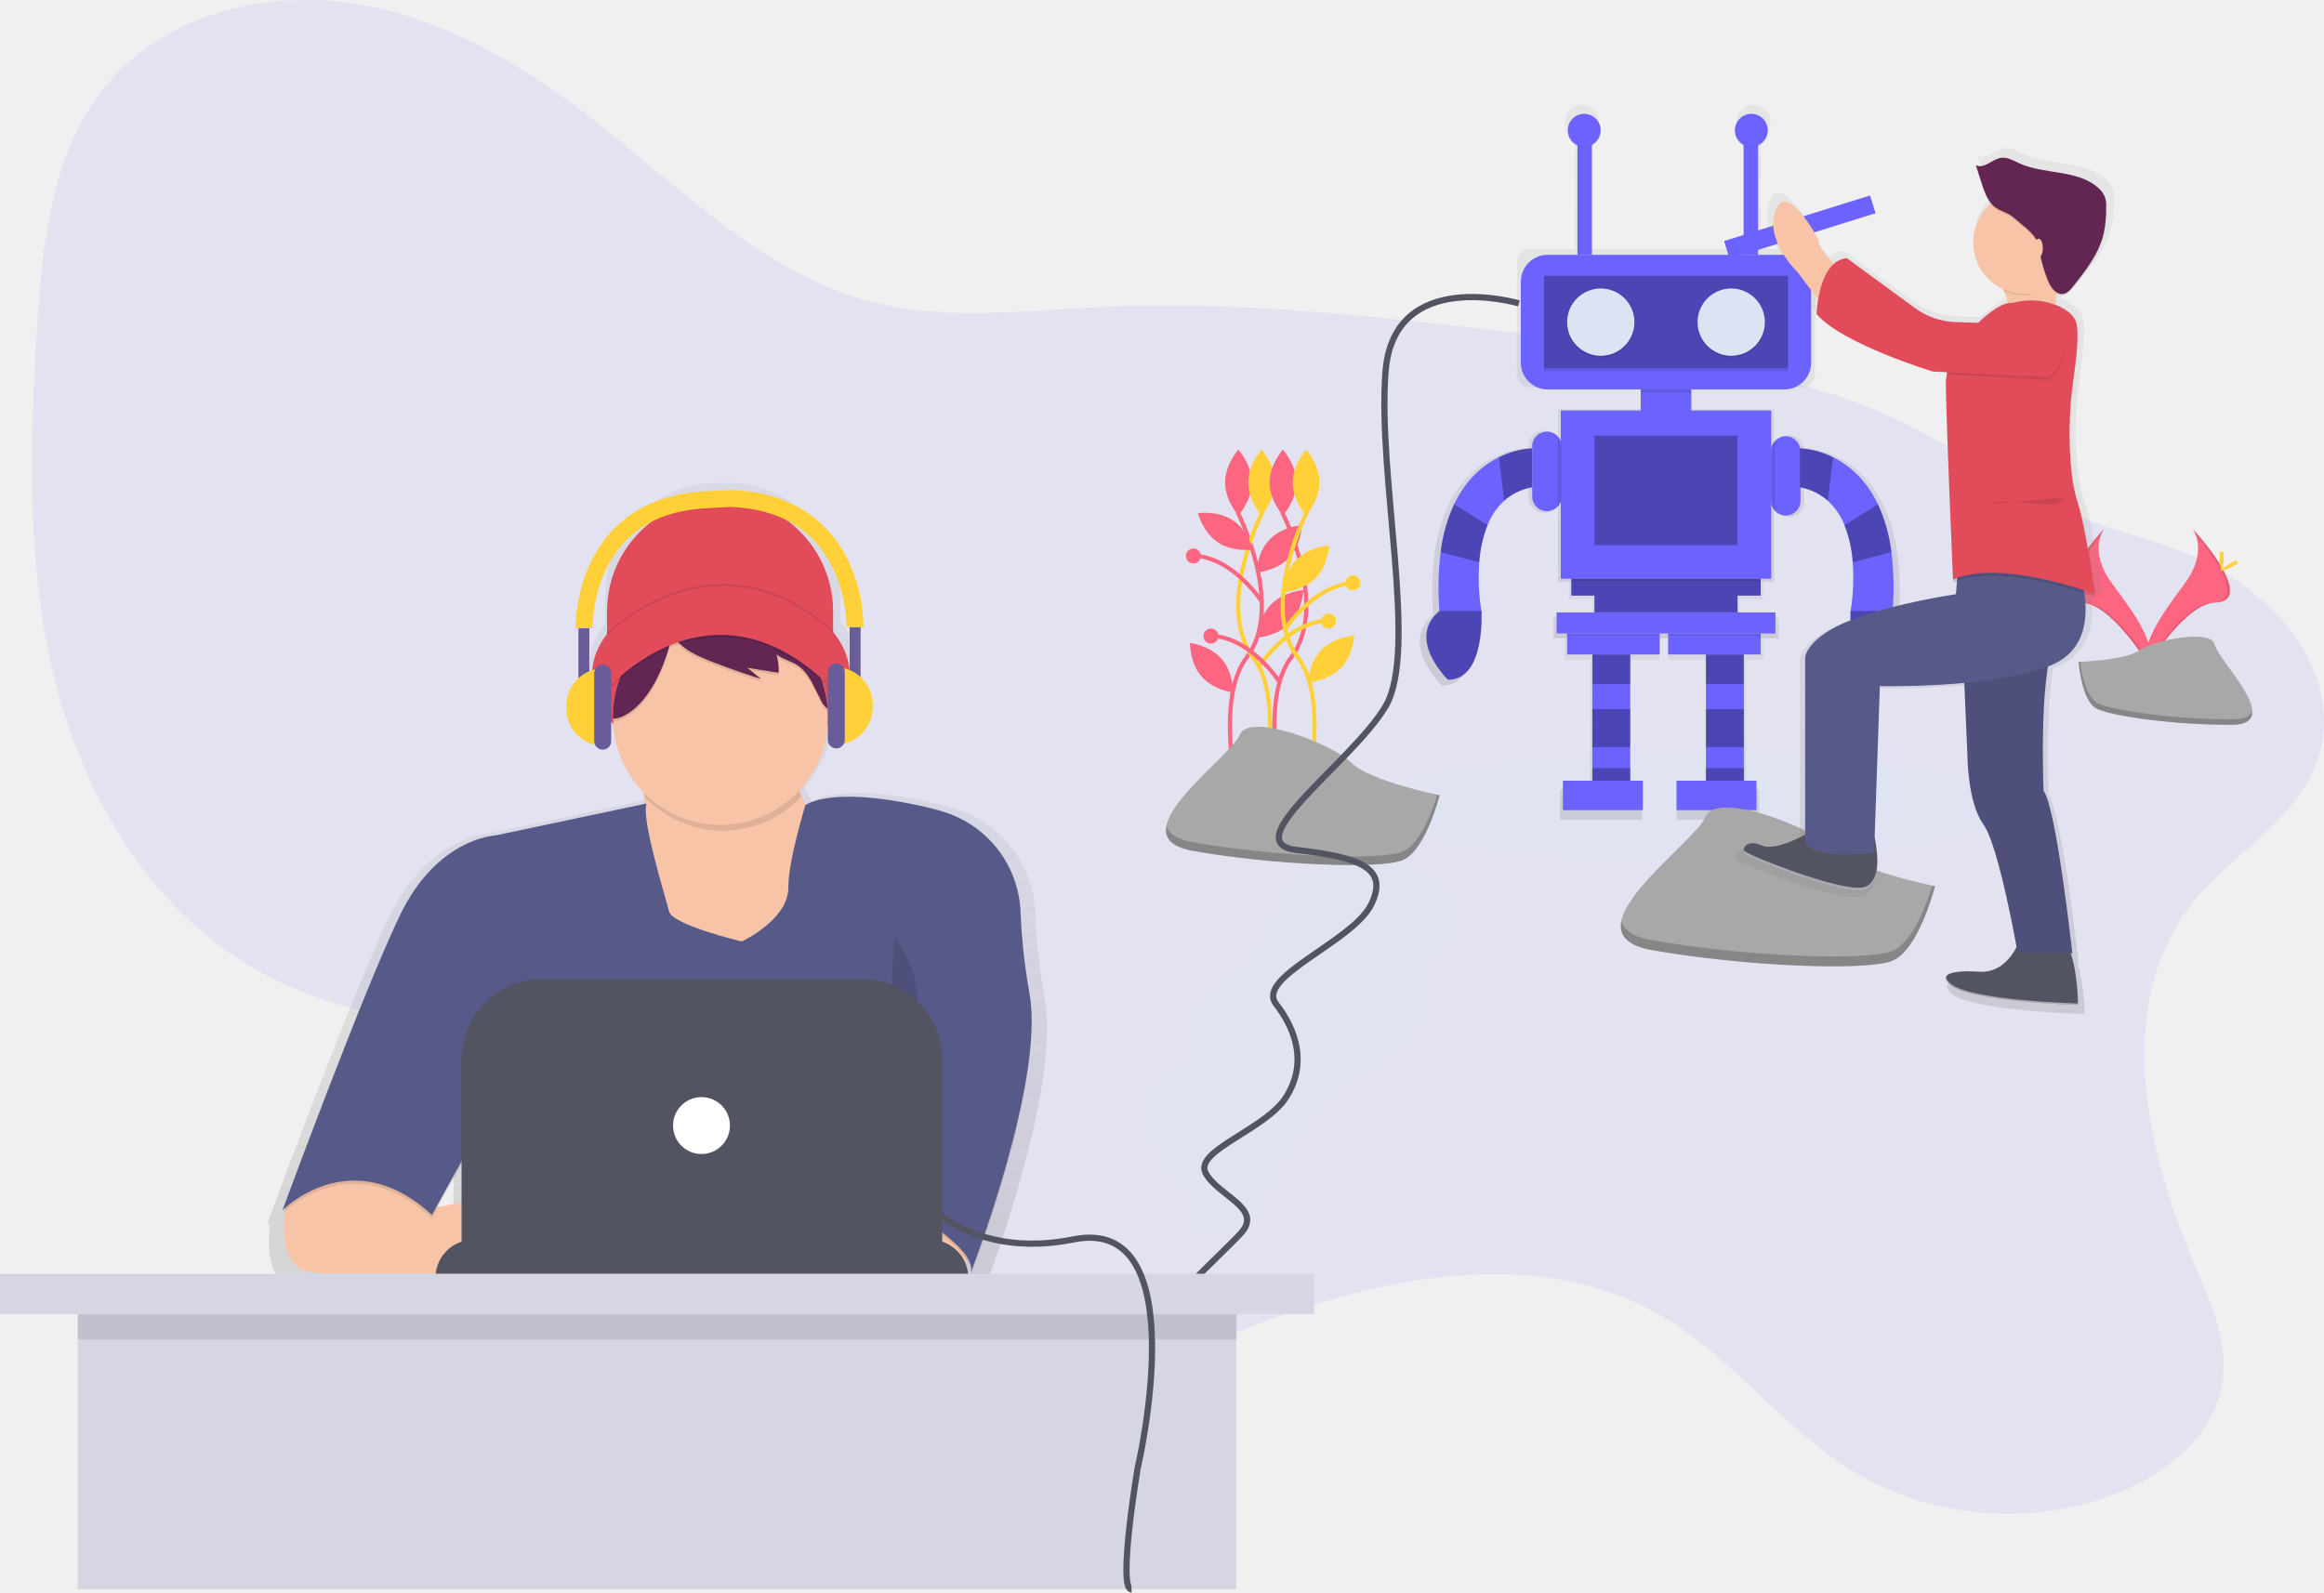
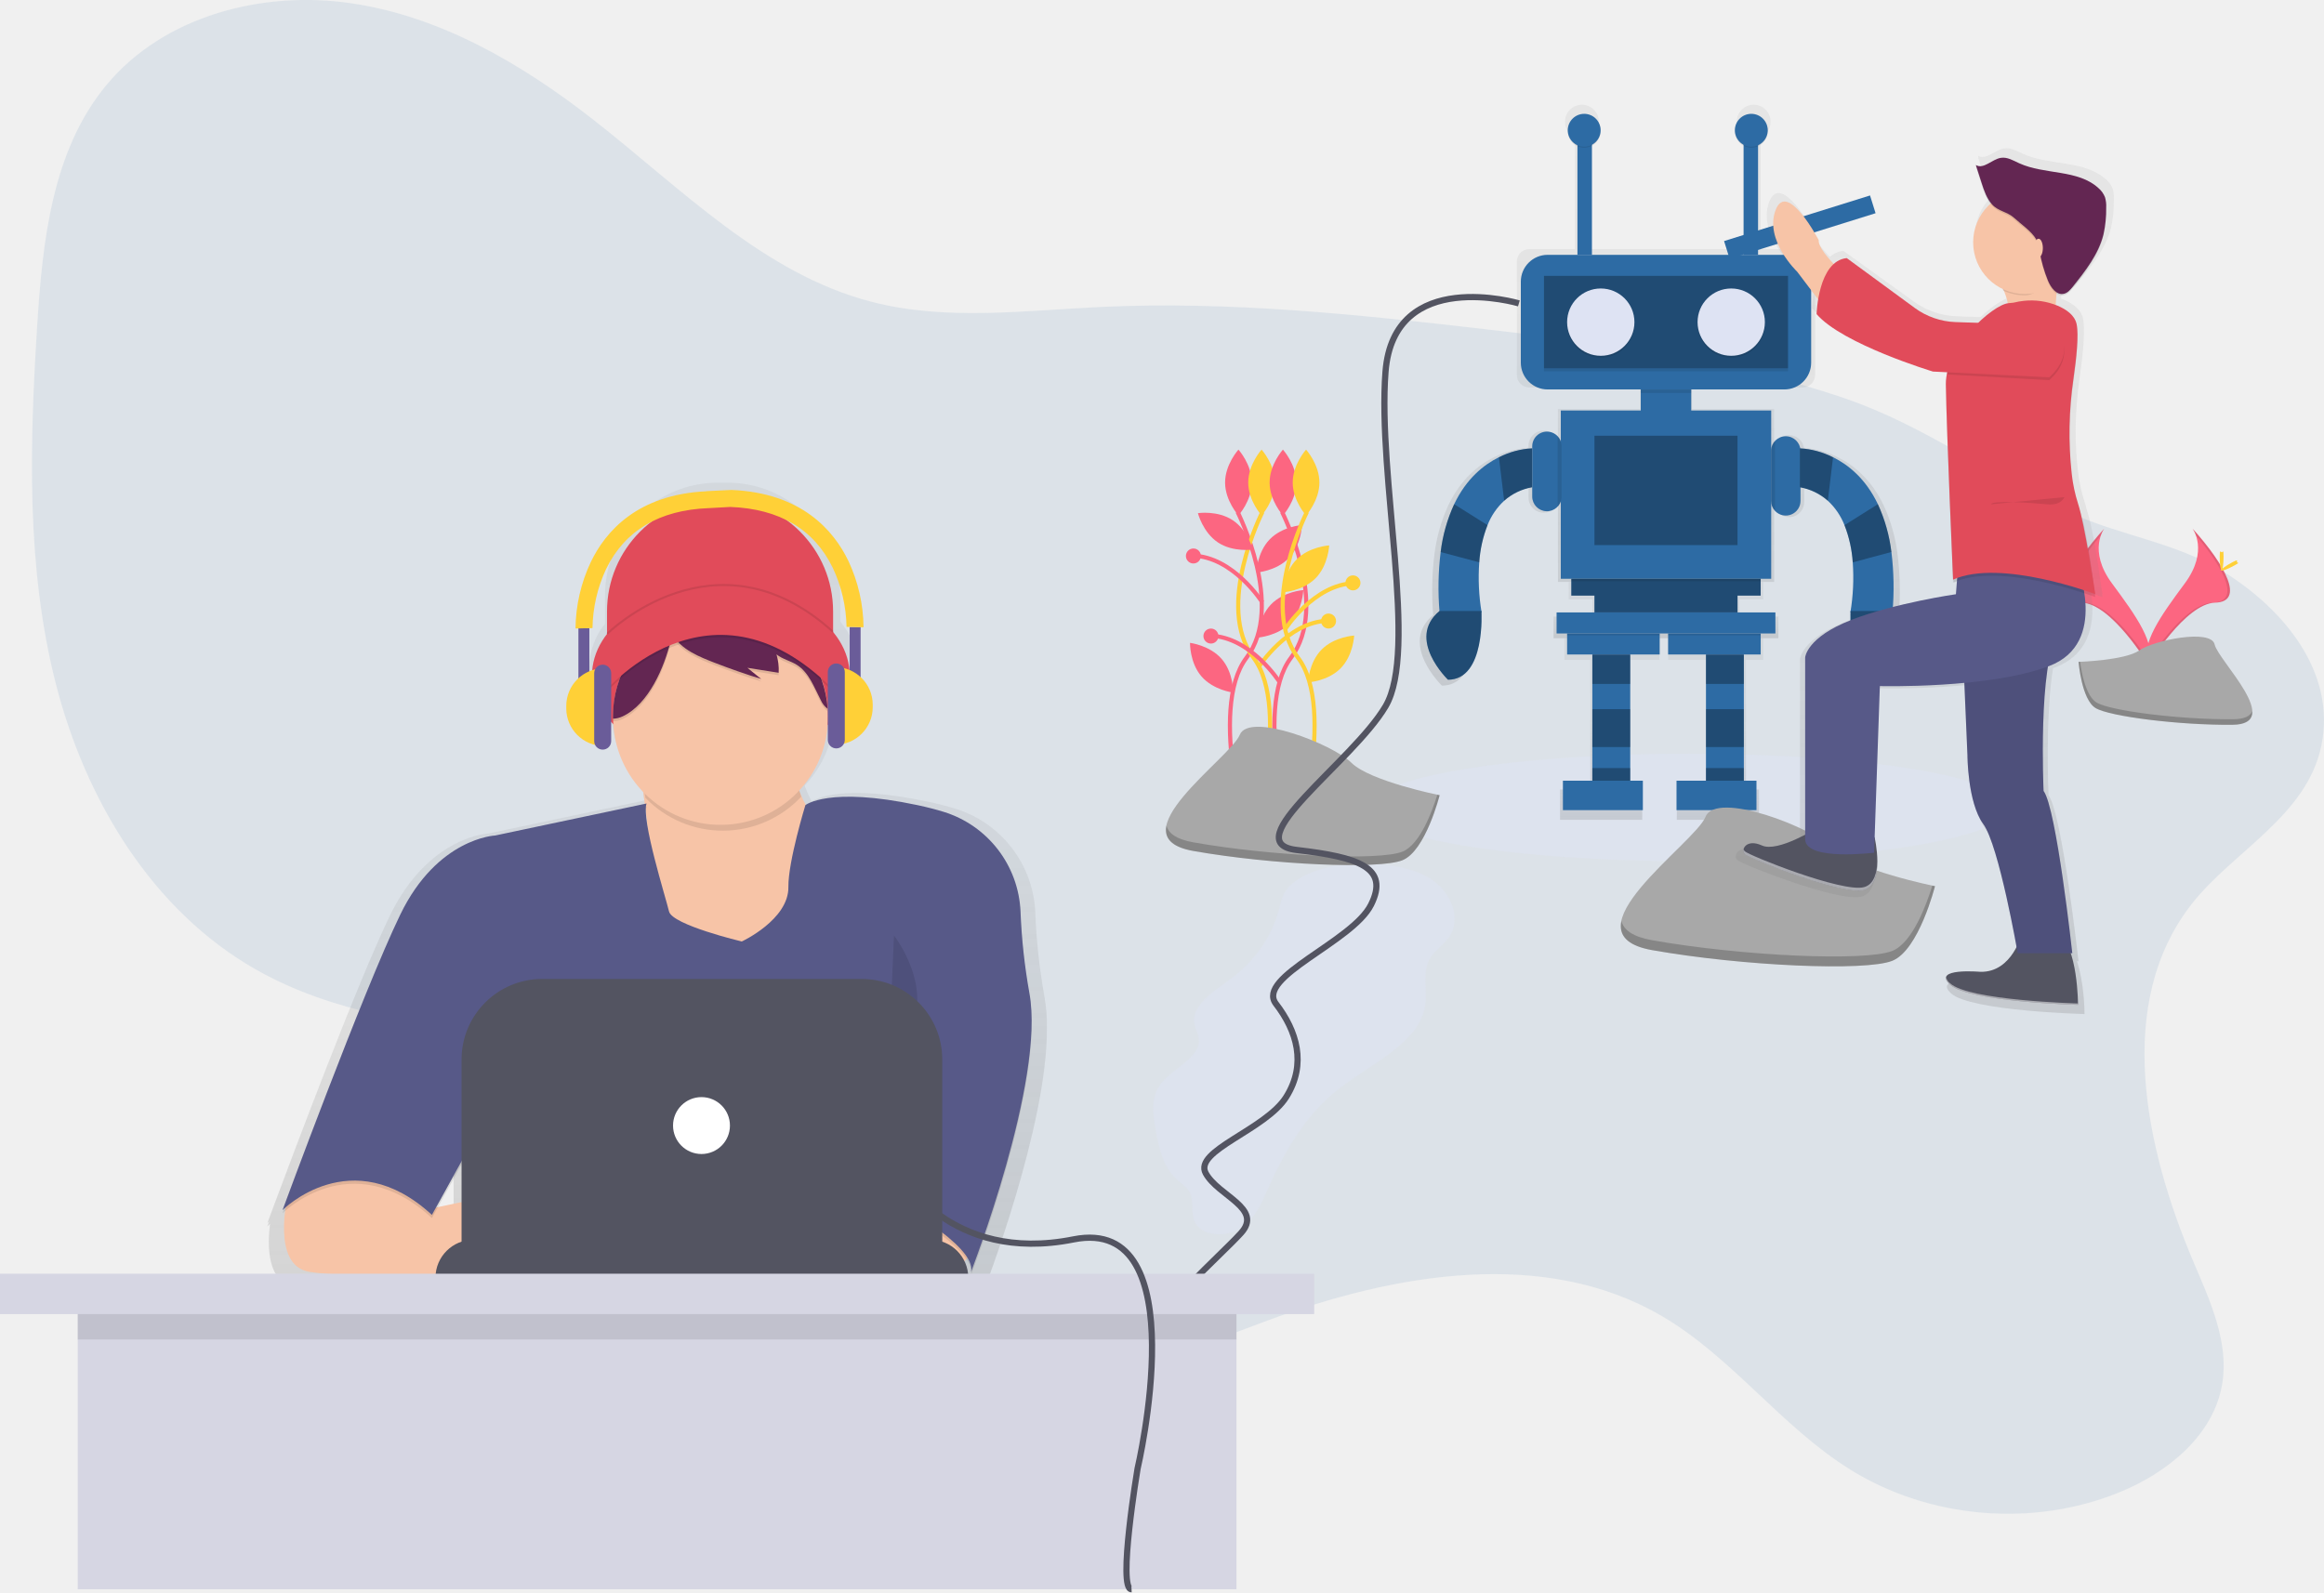
<svg xmlns="http://www.w3.org/2000/svg" xmlns:xlink="http://www.w3.org/1999/xlink" id="af8363df-f336-47a7-a0a7-f658d27a6b25" data-name="Layer 1" width="1124.68" height="770.77" viewBox="0 0 1124.68 770.77">
  <defs>
    <linearGradient id="e61bd437-9da2-4863-9545-c2af53c0a537" x1="806.25" y1="308.92" x2="806.25" y2="281.72" gradientUnits="userSpaceOnUse">
      <stop offset="0" stop-color="gray" stop-opacity="0.25" />
      <stop offset="0.54" stop-color="gray" stop-opacity="0.12" />
      <stop offset="1" stop-color="gray" stop-opacity="0.1" />
    </linearGradient>
    <linearGradient id="10ef4d3d-1e97-4021-86f6-ed4174e2acc5" x1="843.91" y1="397.31" x2="843.91" y2="115.79" xlink:href="#e61bd437-9da2-4863-9545-c2af53c0a537" />
    <linearGradient id="7562a594-e7f2-488a-b294-03a8761f4adc" x1="779.04" y1="396.82" x2="779.04" y2="308.93" xlink:href="#e61bd437-9da2-4863-9545-c2af53c0a537" />
    <linearGradient id="02021a5a-8b4c-4a8f-a82b-baff5e596802" x1="830.31" y1="396.82" x2="830.31" y2="308.93" xlink:href="#e61bd437-9da2-4863-9545-c2af53c0a537" />
    <linearGradient id="dd623d78-3bb6-4132-be49-2e425533c027" x1="969.14" y1="556.31" x2="969.14" y2="137.12" xlink:href="#e61bd437-9da2-4863-9545-c2af53c0a537" />
    <linearGradient id="55adf8d3-7ffb-491e-9308-2cd46ab42596" x1="355.66" y1="691.67" x2="355.66" y2="298.98" xlink:href="#e61bd437-9da2-4863-9545-c2af53c0a537" />
  </defs>
-   <path d="M1098.47,502.77c-37.66,47.88-23,117.84.9,173.86,8,18.76,17.08,38.6,13.7,58.72-4.13,24.6-26.09,42.58-49.14,52.12-42,17.38-92.3,13.24-130.91-10.78-33.36-20.76-57.26-54.51-91.19-74.32C785,669.2,712.76,681.72,651.1,704.56c-43.63,16.16-91.32,37.17-134.67,20.28-30.5-11.88-51.59-40.8-63.08-71.45-5.55-14.8-9.57-30.82-20.16-42.55-6.3-7-14.51-11.92-22.93-16.1-76.87-38.11-174-17.7-248.63-60-50.43-28.55-82.71-82.41-97-138.56s-12.63-115-9-172.88c2.58-41.1,7.21-85,33.47-116.7,27.78-33.56,75.46-46,118.55-39.66s82.16,29.11,116.52,55.88c42.95,33.46,82.78,75.13,135.51,88.69,35.91,9.23,73.69,4.18,110.72,2.43,61.92-2.92,123.86,3.58,185.43,10.7,58.95,6.81,118.32,14.31,174.48,33.49,39.74,13.57,71.6,38.2,109.13,55.41,24.46,11.22,51.13,14.31,74.29,28.6,28.53,17.6,54.68,48.21,47.37,84C1154.15,460.27,1118.46,477.35,1098.47,502.77Z" transform="translate(-37.66 -65.37)" fill="#6c63ff" opacity="0.1" />
+   <path d="M1098.47,502.77c-37.66,47.88-23,117.84.9,173.86,8,18.76,17.08,38.6,13.7,58.72-4.13,24.6-26.09,42.58-49.14,52.12-42,17.38-92.3,13.24-130.91-10.78-33.36-20.76-57.26-54.51-91.19-74.32C785,669.2,712.76,681.72,651.1,704.56c-43.63,16.16-91.32,37.17-134.67,20.28-30.5-11.88-51.59-40.8-63.08-71.45-5.55-14.8-9.57-30.82-20.16-42.55-6.3-7-14.51-11.92-22.93-16.1-76.87-38.11-174-17.7-248.63-60-50.43-28.55-82.71-82.41-97-138.56s-12.63-115-9-172.88c2.58-41.1,7.21-85,33.47-116.7,27.78-33.56,75.46-46,118.55-39.66s82.16,29.11,116.52,55.88c42.95,33.46,82.78,75.13,135.51,88.69,35.91,9.23,73.69,4.18,110.72,2.43,61.92-2.92,123.86,3.58,185.43,10.7,58.95,6.81,118.32,14.31,174.48,33.49,39.74,13.57,71.6,38.2,109.13,55.41,24.46,11.22,51.13,14.31,74.29,28.6,28.53,17.6,54.68,48.21,47.37,84C1154.15,460.27,1118.46,477.35,1098.47,502.77Z" transform="translate(-37.66 -65.37)" fill="#2d6ba4" opacity="0.1" />
  <path d="M661.67,494.29c-3.42,3.42-4.2,8.12-5.41,12.48-3.47,12.44-11.63,23.92-23,32.35-8.33,6.18-19.51,13-17.53,22.23.47,2.2,1.72,4.26,2,6.48,1.42,9.61-13.27,14.67-19,23.08-4.24,6.26-3.1,14-1.85,21.16,1.54,8.73,3.41,18.05,10.57,24.48,1.93,1.73,4.24,3.24,5.59,5.33,3,4.69.4,10.83,3.14,15.64,3.66,6.41,15.2,6.69,21.9,2.37s9.79-11.43,12.76-18.09c8-18,17.88-36.07,34.55-49.19,16-12.57,39.23-22.33,42-40.63,1.18-7.85-1.8-16.45,2.75-23.36,2.15-3.27,5.74-5.69,8.18-8.81,7.25-9.3,1.85-22.75-8.76-29.36C713.57,480.49,675.61,480.33,661.67,494.29Z" transform="translate(-37.66 -65.37)" fill="#dee3f3" opacity="0.5" />
  <ellipse cx="817.36" cy="390.84" rx="155.03" ry="26.04" fill="#dee3f3" opacity="0.5" />
  <polygon points="841.82 290.09 853.33 290.09 853.33 282.96 853.33 281.72 759.16 281.72 759.16 282.96 759.16 290.09 770.67 290.09 770.67 298.46 751.83 298.46 751.83 308.92 860.66 308.92 860.66 298.46 841.82 298.46 841.82 290.09" fill="url(#e61bd437-9da2-4863-9545-c2af53c0a537)" />
  <path d="M956.58,363.12h0a142,142,0,0,0-.6-29.31A79.66,79.66,0,0,0,949.26,310C943.2,297.3,934.57,290.4,927,286.66a41.89,41.89,0,0,0-16.29-4.44,7.32,7.32,0,0,0-14.48,0V263.37H856.46V252.91H910a6.06,6.06,0,0,0,6.06-6.06V192a6.06,6.06,0,0,0-6.06-6.06H889.7V131.88a8.16,8.16,0,0,0,4.8-7.44c0-.08,0-.16,0-.24s0-.16,0-.24a8.17,8.17,0,0,0-16.33,0c0,.08,0,.16,0,.24s0,.16,0,.24a8.16,8.16,0,0,0,4.32,7.21v54.29H807.07V131.65a8.16,8.16,0,0,0,4.32-7.21c0-.08,0-.16,0-.24s0-.16,0-.24a8.17,8.17,0,0,0-16.33,0c0,.08,0,.16,0,.24s0,.16,0,.24a8.16,8.16,0,0,0,4.8,7.44v54.06H777.77a6.06,6.06,0,0,0-6.06,6.06v54.84a6.06,6.06,0,0,0,6.06,6.06h53.58v10.46H791.59v15.42a7.31,7.31,0,0,0-1.58-2.63l-.17-.18a7.32,7.32,0,0,0-12.5,5.18v1a41.12,41.12,0,0,0-16.52,4.45c-7.58,3.75-16.2,10.65-22.26,23.36a79.66,79.66,0,0,0-6.72,23.79,142,142,0,0,0-.6,29.31c-16.79,13.94,4.24,34.19,4.24,34.19,17.23,0,16.84-28.6,16.65-33.48h.09s0-.24-.12-.69v0h0a107.13,107.13,0,0,1-1-24.16,61.7,61.7,0,0,1,4.08-18.54,32.91,32.91,0,0,1,8.28-12.15,28.31,28.31,0,0,1,13.91-6.71v4.71a7.32,7.32,0,0,0,14.25,2.37v38.44H896.23V309.44a7.31,7.31,0,0,0,1.86,3.9l.2.21a7.32,7.32,0,0,0,12.5-5.18v-6.74a28.24,28.24,0,0,1,13.6,6.64,32.91,32.91,0,0,1,8.28,12.15A61.7,61.7,0,0,1,936.76,339a107.13,107.13,0,0,1-1,24.16h0v0c-.07.45-.12.69-.12.69h.09c-.19,4.88-.57,33.48,16.65,33.48C952.34,397.31,973.37,377.06,956.58,363.12Z" transform="translate(-37.66 -65.37)" fill="url(#10ef4d3d-1e97-4021-86f6-ed4174e2acc5)" />
  <polygon points="757.07 309.89 757.07 319.39 769.62 319.39 769.62 334.04 769.62 334.04 769.62 346.59 769.62 365.43 769.62 375.89 769.62 382.17 754.97 382.17 754.97 396.82 794.74 396.82 794.74 382.17 788.46 382.17 788.46 375.89 788.46 375.89 788.46 365.43 788.46 365.43 788.46 346.59 788.46 346.59 788.46 334.04 788.46 334.04 788.46 319.39 803.11 319.39 803.11 309.89 803.11 308.93 757.07 308.93 757.07 309.89" fill="url(#7562a594-e7f2-488a-b294-03a8761f4adc)" />
  <polygon points="807.29 309.89 807.29 319.39 826.13 319.39 826.13 334.04 826.13 334.04 826.13 346.59 826.13 365.43 826.13 375.89 826.13 382.17 811.48 382.17 811.48 396.82 851.24 396.82 851.24 382.17 844.96 382.17 844.96 375.89 844.96 365.43 844.96 346.59 844.96 334.04 844.96 334.04 844.96 319.39 853.33 319.39 853.33 309.89 853.33 308.93 807.29 308.93 807.29 309.89" fill="url(#02021a5a-8b4c-4a8f-a82b-baff5e596802)" />
-   <rect x="735.99" y="123.35" width="140.51" height="65.16" rx="12.97" ry="12.97" fill="#6c63ff" />
+   <rect x="735.99" y="123.35" width="140.51" height="65.16" rx="12.97" ry="12.97" fill="#2d6ba4" />
  <rect x="747.19" y="178.51" width="118.11" height="1.22" opacity="0.1" />
  <rect x="747.19" y="133.53" width="118.11" height="44.8" opacity="0.3" />
  <circle cx="774.68" cy="156.87" r="16.29" opacity="0.1" />
  <circle cx="774.68" cy="155.93" r="16.29" fill="#dee3f3" />
  <circle cx="837.81" cy="156.87" r="16.29" opacity="0.1" />
  <circle cx="837.81" cy="155.93" r="16.29" fill="#dee3f3" />
-   <rect x="794.03" y="188.51" width="24.43" height="14.26" fill="#6c63ff" />
-   <rect x="755.34" y="198.7" width="101.82" height="81.45" fill="#6c63ff" />
-   <polygon points="852.06 280.15 852.06 288.29 840.86 288.29 840.86 296.44 771.63 296.44 771.63 288.29 760.43 288.29 760.43 280.15 852.06 280.15" fill="#6c63ff" />
+   <rect x="794.03" y="188.51" width="24.43" height="14.26" fill="#2d6ba4" />
+   <rect x="755.34" y="198.7" width="101.82" height="81.45" fill="#2d6ba4" />
+   <polygon points="852.06 280.15 852.06 288.29 840.86 288.29 840.86 296.44 771.63 296.44 771.63 288.29 760.43 288.29 760.43 280.15 852.06 280.15" fill="#2d6ba4" />
  <polygon points="852.06 280.15 852.06 288.29 840.86 288.29 840.86 296.44 771.63 296.44 771.63 288.29 760.43 288.29 760.43 280.15 852.06 280.15" opacity="0.3" />
-   <rect x="753.3" y="296.44" width="105.89" height="10.18" fill="#6c63ff" />
-   <rect x="758.39" y="306.62" width="44.8" height="10.18" fill="#6c63ff" />
-   <rect x="807.27" y="306.62" width="44.8" height="10.18" fill="#6c63ff" />
-   <rect x="756.36" y="377.89" width="38.69" height="14.25" fill="#6c63ff" />
-   <polygon points="770.61 331.06 770.61 343.27 770.61 361.6 770.61 371.78 770.61 377.89 788.94 377.89 788.94 371.78 788.94 361.6 788.94 343.27 788.94 331.06 788.94 316.8 770.61 316.8 770.61 331.06" fill="#6c63ff" />
-   <polygon points="825.59 316.8 825.59 331.06 825.59 343.27 825.59 361.6 825.59 371.78 825.59 377.89 843.92 377.89 843.92 371.78 843.92 361.6 843.92 343.27 843.92 331.06 843.92 316.8 825.59 316.8" fill="#6c63ff" />
-   <rect x="811.34" y="377.89" width="38.69" height="14.25" fill="#6c63ff" />
-   <path d="M793.39,281.37v24.43c0,.18,0,.37,0,.55a7.13,7.13,0,0,1-14.23-.55V281.37a7.12,7.12,0,0,1,12.16-5l.17.17a7.1,7.1,0,0,1,1.9,4.32C793.38,281,793.39,281.19,793.39,281.37Z" transform="translate(-37.66 -65.37)" fill="#6c63ff" />
-   <path d="M909,283.4v24.44a7.12,7.12,0,0,1-12.16,5l-.2-.21a7.11,7.11,0,0,1-1.89-4.83V283.4a7.13,7.13,0,0,1,14.25,0Z" transform="translate(-37.66 -65.37)" fill="#6c63ff" />
-   <path d="M779.13,282.39v18.83a27.55,27.55,0,0,0-13.54,6.53,32,32,0,0,0-8.06,11.82,60,60,0,0,0-4,18,103.14,103.14,0,0,0,1.13,24.2H734.33a139,139,0,0,1,.53-29.21,77.51,77.51,0,0,1,6.54-23.15c5.9-12.37,14.29-19.09,21.66-22.73A40,40,0,0,1,779.13,282.39Z" transform="translate(-37.66 -65.37)" fill="#6c63ff" />
-   <path d="M738.4,394.39s-20.46-19.7-4.12-33.27h20.29S756.73,394.39,738.4,394.39Z" transform="translate(-37.66 -65.37)" fill="#6c63ff" />
+   <rect x="753.3" y="296.44" width="105.89" height="10.18" fill="#2d6ba4" />
+   <rect x="758.39" y="306.62" width="44.8" height="10.18" fill="#2d6ba4" />
+   <rect x="807.27" y="306.62" width="44.8" height="10.18" fill="#2d6ba4" />
+   <rect x="756.36" y="377.89" width="38.69" height="14.25" fill="#2d6ba4" />
+   <polygon points="770.61 331.06 770.61 343.27 770.61 361.6 770.61 371.78 770.61 377.89 788.94 377.89 788.94 371.78 788.94 361.6 788.94 343.27 788.94 331.06 788.94 316.8 770.61 316.8 770.61 331.06" fill="#2d6ba4" />
+   <polygon points="825.59 316.8 825.59 331.06 825.59 343.27 825.59 361.6 825.59 371.78 825.59 377.89 843.92 377.89 843.92 371.78 843.92 361.6 843.92 343.27 843.92 331.06 843.92 316.8 825.59 316.8" fill="#2d6ba4" />
+   <rect x="811.34" y="377.89" width="38.69" height="14.25" fill="#2d6ba4" />
+   <path d="M793.39,281.37v24.43c0,.18,0,.37,0,.55a7.13,7.13,0,0,1-14.23-.55V281.37a7.12,7.12,0,0,1,12.16-5l.17.17a7.1,7.1,0,0,1,1.9,4.32C793.38,281,793.39,281.19,793.39,281.37Z" transform="translate(-37.66 -65.37)" fill="#2d6ba4" />
+   <path d="M909,283.4v24.44a7.12,7.12,0,0,1-12.16,5l-.2-.21a7.11,7.11,0,0,1-1.89-4.83V283.4a7.13,7.13,0,0,1,14.25,0Z" transform="translate(-37.66 -65.37)" fill="#2d6ba4" />
+   <path d="M779.13,282.39v18.83a27.55,27.55,0,0,0-13.54,6.53,32,32,0,0,0-8.06,11.82,60,60,0,0,0-4,18,103.14,103.14,0,0,0,1.13,24.2H734.33a139,139,0,0,1,.53-29.21,77.51,77.51,0,0,1,6.54-23.15c5.9-12.37,14.29-19.09,21.66-22.73A40,40,0,0,1,779.13,282.39Z" transform="translate(-37.66 -65.37)" fill="#2d6ba4" />
+   <path d="M738.4,394.39s-20.46-19.7-4.12-33.27h20.29S756.73,394.39,738.4,394.39Z" transform="translate(-37.66 -65.37)" fill="#2d6ba4" />
  <path d="M738.4,394.39s-20.46-19.7-4.12-33.27h20.29S756.73,394.39,738.4,394.39Z" transform="translate(-37.66 -65.37)" opacity="0.3" />
  <rect x="771.63" y="210.91" width="69.23" height="52.94" opacity="0.3" />
  <rect x="770.61" y="316.8" width="18.33" height="14.25" opacity="0.3" />
  <rect x="770.61" y="343.27" width="18.33" height="18.33" opacity="0.3" />
  <rect x="770.61" y="371.78" width="18.33" height="6.11" opacity="0.3" />
  <rect x="825.59" y="316.8" width="18.33" height="14.25" opacity="0.3" />
  <rect x="825.59" y="343.27" width="18.33" height="18.33" opacity="0.3" />
  <rect x="825.59" y="371.78" width="18.33" height="6.11" opacity="0.3" />
  <path d="M779.13,282.39v18.83a27.55,27.55,0,0,0-13.54,6.53l-2.53-21A40,40,0,0,1,779.13,282.39Z" transform="translate(-37.66 -65.37)" opacity="0.3" />
  <path d="M757.54,319.57a60,60,0,0,0-4,18l-18.7-5a77.51,77.51,0,0,1,6.54-23.15Z" transform="translate(-37.66 -65.37)" opacity="0.3" />
-   <path d="M908.68,282.39v18.83a27.55,27.55,0,0,1,13.54,6.53,32,32,0,0,1,8.06,11.82,60,60,0,0,1,4,18,103.14,103.14,0,0,1-1.13,24.2h20.36A139,139,0,0,0,953,332.6a77.51,77.51,0,0,0-6.54-23.15c-5.9-12.37-14.29-19.09-21.66-22.73A40,40,0,0,0,908.68,282.39Z" transform="translate(-37.66 -65.37)" fill="#6c63ff" />
-   <path d="M949.41,394.39s20.46-19.7,4.12-33.27H933.24S931.08,394.39,949.41,394.39Z" transform="translate(-37.66 -65.37)" fill="#6c63ff" />
+   <path d="M908.68,282.39v18.83a27.55,27.55,0,0,1,13.54,6.53,32,32,0,0,1,8.06,11.82,60,60,0,0,1,4,18,103.14,103.14,0,0,1-1.13,24.2h20.36A139,139,0,0,0,953,332.6a77.51,77.51,0,0,0-6.54-23.15c-5.9-12.37-14.29-19.09-21.66-22.73A40,40,0,0,0,908.68,282.39Z" transform="translate(-37.66 -65.37)" fill="#2d6ba4" />
+   <path d="M949.41,394.39s20.46-19.7,4.12-33.27H933.24S931.08,394.39,949.41,394.39Z" transform="translate(-37.66 -65.37)" fill="#2d6ba4" />
  <path d="M949.41,394.39s20.46-19.7,4.12-33.27H933.24S931.08,394.39,949.41,394.39Z" transform="translate(-37.66 -65.37)" opacity="0.3" />
  <path d="M908.68,282.39v18.83a27.55,27.55,0,0,1,13.54,6.53l2.53-21A40,40,0,0,0,908.68,282.39Z" transform="translate(-37.66 -65.37)" opacity="0.3" />
  <path d="M930.28,319.57a60,60,0,0,1,4,18l18.7-5a77.51,77.51,0,0,0-6.54-23.15Z" transform="translate(-37.66 -65.37)" opacity="0.3" />
  <rect x="794.03" y="188.51" width="24.43" height="1.69" opacity="0.1" />
  <path d="M896.62,278.58v34.1a7.11,7.11,0,0,1-1.89-4.83V283.4A7.09,7.09,0,0,1,896.62,278.58Z" transform="translate(-37.66 -65.37)" opacity="0.1" />
  <path d="M793.36,280.82v25.53a7.1,7.1,0,0,1-1.9,4.32V276.5A7.1,7.1,0,0,1,793.36,280.82Z" transform="translate(-37.66 -65.37)" opacity="0.1" />
  <rect x="760.43" y="280.15" width="91.63" height="1.21" opacity="0.1" />
  <rect x="758.39" y="306.62" width="44.8" height="0.93" opacity="0.1" />
  <rect x="807.27" y="306.62" width="44.8" height="0.93" opacity="0.1" />
-   <rect x="763.39" y="63.05" width="7.01" height="60.3" fill="#6c63ff" />
-   <rect x="843.79" y="63.05" width="7.01" height="60.3" fill="#6c63ff" />
+   <rect x="763.39" y="63.05" width="7.01" height="60.3" fill="#2d6ba4" />
+   <rect x="843.79" y="63.05" width="7.01" height="60.3" fill="#2d6ba4" />
  <circle cx="766.66" cy="63.52" r="7.95" opacity="0.1" />
-   <circle cx="766.66" cy="63.05" r="7.95" fill="#6c63ff" />
+   <circle cx="766.66" cy="63.05" r="7.95" fill="#2d6ba4" />
  <circle cx="847.53" cy="63.52" r="7.95" opacity="0.1" />
-   <circle cx="847.53" cy="63.05" r="7.95" fill="#6c63ff" />
+   <circle cx="847.53" cy="63.05" r="7.95" fill="#2d6ba4" />
  <path d="M636.56,313.15s23.26,45.65,4.31,70.63,1.72,93,1.72,93" transform="translate(-37.66 -65.37)" fill="none" stroke="#fc6681" stroke-miterlimit="10" stroke-width="2" />
  <path d="M643.45,298.94c0,8.8-6.46,15.93-6.46,15.93s-6.46-7.13-6.46-15.93S637,283,637,283,643.45,290.14,643.45,298.94Z" transform="translate(-37.66 -65.37)" fill="#fc6681" />
  <path d="M648.62,313.15s-23.26,45.65-4.31,70.63-1.72,93-1.72,93" transform="translate(-37.66 -65.37)" fill="none" stroke="#ffd037" stroke-miterlimit="10" stroke-width="2" />
  <path d="M641.73,298.94c0,8.8,6.46,15.93,6.46,15.93s6.46-7.13,6.46-15.93S648.19,283,648.19,283,641.73,290.14,641.73,298.94Z" transform="translate(-37.66 -65.37)" fill="#ffd037" />
  <path d="M658.09,313.15s23.26,45.65,4.31,70.63,1.72,93,1.72,93" transform="translate(-37.66 -65.37)" fill="none" stroke="#fc6681" stroke-miterlimit="10" stroke-width="2" />
  <path d="M665,298.94c0,8.8-6.46,15.93-6.46,15.93s-6.46-7.13-6.46-15.93S658.52,283,658.52,283,665,290.14,665,298.94Z" transform="translate(-37.66 -65.37)" fill="#fc6681" />
  <path d="M661.36,335.52c-6.1,6.34-15.7,7-15.7,7s.29-9.62,6.39-16,15.7-7,15.7-7S667.46,329.17,661.36,335.52Z" transform="translate(-37.66 -65.37)" fill="#fc6681" />
  <path d="M662,367c-6.1,6.34-15.7,7-15.7,7s.29-9.62,6.39-16,15.7-7,15.7-7S668.07,360.67,662,367Z" transform="translate(-37.66 -65.37)" fill="#fc6681" />
  <path d="M628.88,384.34c5.77,6.65,5.57,16.27,5.57,16.27s-9.55-1.15-15.32-7.8-5.57-16.27-5.57-16.27S623.11,377.69,628.88,384.34Z" transform="translate(-37.66 -65.37)" fill="#fc6681" />
  <path d="M634.23,317.18c7.34,4.86,9.71,14.19,9.71,14.19s-9.52,1.44-16.85-3.42-9.71-14.19-9.71-14.19S626.9,312.31,634.23,317.18Z" transform="translate(-37.66 -65.37)" fill="#fc6681" />
  <path d="M670.15,313.15s-23.26,45.65-4.31,70.63-1.72,93-1.72,93" transform="translate(-37.66 -65.37)" fill="none" stroke="#ffd037" stroke-miterlimit="10" stroke-width="2" />
  <path d="M663.26,298.94c0,8.8,6.46,15.93,6.46,15.93s6.46-7.13,6.46-15.93S669.72,283,669.72,283,663.26,290.14,663.26,298.94Z" transform="translate(-37.66 -65.37)" fill="#ffd037" />
  <path d="M665.12,336.19c-6.18,6.27-6.58,15.88-6.58,15.88s9.61-.55,15.79-6.82,6.58-15.88,6.58-15.88S671.29,329.93,665.12,336.19Z" transform="translate(-37.66 -65.37)" fill="#ffd037" />
  <path d="M677.23,379.8c-6.18,6.27-6.58,15.88-6.58,15.88s9.61-.55,15.79-6.82S693,373,693,373,683.41,373.53,677.23,379.8Z" transform="translate(-37.66 -65.37)" fill="#ffd037" />
  <path d="M659.41,370.21s14-22.07,33.65-22.54" transform="translate(-37.66 -65.37)" fill="none" stroke="#ffd037" stroke-miterlimit="10" stroke-width="2" />
  <path d="M648.51,356.89s-14-22.07-33.65-22.54" transform="translate(-37.66 -65.37)" fill="none" stroke="#fc6681" stroke-miterlimit="10" stroke-width="2" />
  <path d="M646.69,388.38s14-22.07,33.65-22.54" transform="translate(-37.66 -65.37)" fill="none" stroke="#ffd037" stroke-miterlimit="10" stroke-width="2" />
  <circle cx="654.75" cy="282.14" r="3.63" fill="#ffd037" />
  <circle cx="577.54" cy="269.12" r="3.63" fill="#fc6681" />
  <path d="M657,395.65s-14-22.07-33.65-22.54" transform="translate(-37.66 -65.37)" fill="none" stroke="#fc6681" stroke-miterlimit="10" stroke-width="2" />
  <circle cx="586.02" cy="307.88" r="3.63" fill="#fc6681" />
  <circle cx="642.94" cy="300.61" r="3.63" fill="#ffd037" />
  <path d="M734.36,450.29s-33.73-6.75-42.73-15.74-49.48-24.74-54-13.49-60.72,49.48-22.49,56.22,90,9,101.2,4.5S734.36,450.29,734.36,450.29Z" transform="translate(-37.66 -65.37)" fill="#a8a8a8" />
  <path d="M615.17,473.1c38.23,6.75,90,9,101.2,4.5,8.56-3.43,14.51-19.88,16.87-27.54l1.12.23s-6.75,27-18,31.48-63,2.25-101.2-4.5c-11-1.95-14.19-6.52-13-12.31C603.11,468.75,607,471.65,615.17,473.1Z" transform="translate(-37.66 -65.37)" opacity="0.2" />
  <path d="M1098.71,321.21s8.08,10.57-3.73,26.53-21.55,29.43-17.62,39.38c0,0,17.82-29.64,32.33-30.05S1114.67,339,1098.71,321.21Z" transform="translate(-37.66 -65.37)" fill="#fc6681" />
  <path d="M1098.71,321.21a13.09,13.09,0,0,1,1.65,3.31c14.15,16.63,21.7,32.15,8.09,32.54-12.67.36-27.88,23-31.52,28.75a12.28,12.28,0,0,0,.43,1.3s17.82-29.64,32.33-30.05S1114.67,339,1098.71,321.21Z" transform="translate(-37.66 -65.37)" opacity="0.1" />
  <path d="M1113.73,334.68c0,3.72-.42,6.74-.93,6.74s-.93-3-.93-6.74.52-2,1-2S1113.73,331,1113.73,334.68Z" transform="translate(-37.66 -65.37)" fill="#ffd037" />
  <path d="M1118.89,339.12c-3.27,1.78-6.11,2.86-6.36,2.4s2.2-2.26,5.47-4,2-.48,2.22,0S1122.16,337.34,1118.89,339.12Z" transform="translate(-37.66 -65.37)" fill="#ffd037" />
  <path d="M1056,321.21s-8.08,10.57,3.73,26.53,21.55,29.43,17.62,39.38c0,0-17.82-29.64-32.33-30.05S1040.06,339,1056,321.21Z" transform="translate(-37.66 -65.37)" fill="#fc6681" />
  <path d="M1056,321.21a13.09,13.09,0,0,0-1.65,3.31c-14.15,16.63-21.7,32.15-8.09,32.54,12.67.36,27.88,23,31.52,28.75a12.28,12.28,0,0,1-.43,1.3s-17.82-29.64-32.33-30.05S1040.06,339,1056,321.21Z" transform="translate(-37.66 -65.37)" opacity="0.1" />
  <path d="M1041,334.68c0,3.72.42,6.74.93,6.74s.93-3,.93-6.74-.52-2-1-2S1041,331,1041,334.68Z" transform="translate(-37.66 -65.37)" fill="#ffd037" />
  <path d="M1035.83,339.12c3.27,1.78,6.11,2.86,6.36,2.4s-2.2-2.26-5.47-4-2-.48-2.22,0S1032.57,337.34,1035.83,339.12Z" transform="translate(-37.66 -65.37)" fill="#ffd037" />
  <path d="M1043.56,385.74s22.6-.7,29.41-5.55,34.76-10.64,36.45-2.86,34,38.68,8.45,38.89-59.28-4-66.08-8.11S1043.56,385.74,1043.56,385.74Z" transform="translate(-37.66 -65.37)" fill="#a8a8a8" />
  <path d="M1118.33,413.51c-25.51.21-59.28-4-66.08-8.11-5.18-3.15-7.24-14.47-7.93-19.69l-.75,0s1.43,18.23,8.23,22.37,40.57,8.32,66.08,8.11c7.36-.06,9.91-2.68,9.77-6.56C1126.62,412,1123.81,413.47,1118.33,413.51Z" transform="translate(-37.66 -65.37)" opacity="0.2" />
-   <rect x="871.67" y="170.79" width="74" height="9" transform="translate(-48.59 213.6) rotate(-17.35)" fill="#6c63ff" />
+   <rect x="871.67" y="170.79" width="74" height="9" transform="translate(-48.59 213.6) rotate(-17.35)" fill="#2d6ba4" />
  <path d="M974.09,494.31s-38.72-7.74-49.05-18.07-56.79-28.4-62-15.49-69.7,56.79-25.82,64.54,103.26,10.33,116.17,5.16S974.09,494.31,974.09,494.31Z" transform="translate(-37.66 -65.37)" fill="#a8a8a8" />
  <path d="M837.26,520.49c43.89,7.74,103.26,10.33,116.17,5.16,9.83-3.93,16.66-22.82,19.36-31.62l1.29.27s-7.74,31-20.65,36.14-72.28,2.58-116.17-5.16c-12.67-2.24-16.29-7.49-14.93-14.13C823.42,515.49,827.83,518.83,837.26,520.49Z" transform="translate(-37.66 -65.37)" opacity="0.2" />
  <path d="M1060.08,156.7a11.38,11.38,0,0,0-3.2-4.44c-10.39-9.47-27.2-6.6-40.1-12.38-3-1.33-6-3.18-9.25-2.67-4.51.71-8.7,5.84-12.63,3.56l.28.86-.28-.15,2.89,8.8c1.11,3.38,2.28,6.86,4.44,9.67a25.32,25.32,0,0,0,6.12,42.11l.4.89.37.16a29.56,29.56,0,0,1,1.91,6.13c-3.34.46-9.17,4.16-14.91,9.62l-11.47-.39a37.5,37.5,0,0,1-20.6-7l-34.29-24.65a11.48,11.48,0,0,0-6.57,2.9c-4.26-4.44-7.87-9.07-7.56-11.79,0,0-15.95-29.84-21.74-14.92s10.87,30.56,10.87,30.56l10.58,13.7a57.63,57.63,0,0,0-.79,7.26c13,14.92,58.71,28.42,58.71,28.42l7.12.34,0,.35a24.24,24.24,0,0,0-.64,5.7c0,.28,0,.56,0,.85s0,.38,0,.57c.36,23.8,3.62,96.64,3.62,96.64.63-.28,1.29-.54,2-.79l-.51,6.47s-30.44,4.26-52.91,12.79-23.19,18.48-23.19,18.48v87.78c-6.42,3.29-16.55,7.62-21.74,5.31-5.64-2.51-8.74-.4-9.3,1.8h0a2.8,2.8,0,0,0,0,1.33v0a2.38,2.38,0,0,0,.22.56l0,0a2.26,2.26,0,0,0,.38.5c2.17,2.13,49.29,20.61,60.16,17.76a7.51,7.51,0,0,0,1-.33l.3-.15c.2-.09.4-.19.59-.3s.21-.15.32-.22.33-.21.48-.34.2-.18.3-.27.28-.25.41-.38.18-.21.27-.31.25-.28.36-.43.16-.23.23-.34.22-.32.32-.49.13-.24.2-.36.2-.36.28-.54.11-.25.16-.37.17-.4.25-.6l.13-.37c.08-.22.15-.44.22-.66l.1-.35c.07-.24.13-.48.19-.73l.07-.33c.06-.26.11-.53.16-.79l0-.3c0-.29.09-.57.13-.86l0-.25c0-.31.07-.62.09-.94l0-.2q0-.51.06-1v-.14q0-.54,0-1.09v-.07a59.5,59.5,0,0,0-1.4-12.6h0l2.63-74.78A407.79,407.79,0,0,0,989.1,397l1.56,35.68s0,23.45,8,34.11c6.82,9.12,14.71,49.46,16.84,60.91-2.93,5.59-8.53,12.49-18.29,12.28,0,0-18.36-1.59-17.32,3.46h0a2.6,2.6,0,0,0,.12.39v0a3.59,3.59,0,0,0,.2.42l0,0c.07.13.16.26.25.4l.06.08c.11.15.22.3.36.46l0,0,.4.44.12.12c.16.16.34.33.53.51,9.42,8.53,64.51,9.95,64.51,9.95v-.19c0-.05,0-.12,0-.2v0c0-2.47-.36-15.42-3.66-25.16h.76s-8-71.77-14.5-80.3c0,0-1.73-37.84,2.18-61.56l.72-.26c18.27-6.82,19.57-23.63,17.69-36,3.46,1.11,5.51,1.87,5.51,1.87s-.06-.54-.18-1.49l.18.07s-.35-2.26-.92-5.78c-1.31-9.68-3.84-26.6-6.54-34.59-.44-1.76-.85-3.26-1.24-4.4a75.12,75.12,0,0,1-3.19-14.76,174.94,174.94,0,0,1-1.12-19.57,187.88,187.88,0,0,1,2-26.11c1.11-7.55,2.1-16.14,2-22.14a29.52,29.52,0,0,0-.44-6.24c-1-4.43-5.24-7.31-9.68-9.14-.29-.12-.58-.21-.87-.32.11-1.68.25-3.58.43-5.59a4.77,4.77,0,0,0,3.69.75c1.91-.42,3.28-2,4.5-3.51,6.42-7.89,13-16.11,15.49-25.91a56,56,0,0,0,1.36-13.34q0-.37,0-.74A14.51,14.51,0,0,0,1060.08,156.7Z" transform="translate(-37.66 -65.37)" fill="url(#dd623d78-3bb6-4132-be49-2e425533c027)" />
  <path d="M1001.59,195.16s9.73,14.6,7.65,21.55,22.94,2.78,22.94,2.78.7-27.11,5.56-33.37S1001.59,195.16,1001.59,195.16Z" transform="translate(-37.66 -65.37)" fill="#f7c4a7" />
  <path d="M937.29,204.55s-20.16-16.68-19.47-22.94c0,0-15.29-29.2-20.86-14.6S907.4,196.9,907.4,196.9l19.47,25.72Z" transform="translate(-37.66 -65.37)" fill="#f7c4a7" />
  <path d="M916.78,466.28S898,478.1,890.37,474.63s-10.43,2.09-8.34,4.17,47.27,20.16,57.7,17.38,5.12-25.55,5.12-25.55Z" transform="translate(-37.66 -65.37)" fill="#535461" />
  <path d="M1016.19,517s-4.52,19.12-20.16,18.77c0,0-23.64-2.09-14.6,6.26s61.87,9.73,61.87,9.73,0-28.5-9.73-34.76S1016.19,517,1016.19,517Z" transform="translate(-37.66 -65.37)" fill="#535461" />
  <path d="M987.69,382.17l2.09,48.66s0,22.94,7.65,33.37,16.68,62.57,16.68,62.57h26.42s-7.65-70.21-13.9-78.56c0,0-2.78-61.87,7-75.77Z" transform="translate(-37.66 -65.37)" fill="#575988" />
  <path d="M987.69,382.17l2.09,48.66s0,22.94,7.65,33.37,16.68,62.57,16.68,62.57h26.42s-7.65-70.21-13.9-78.56c0,0-2.78-61.87,7-75.77Z" transform="translate(-37.66 -65.37)" opacity="0.1" />
  <path d="M1042.61,338.37s16,38.23-13.21,49.36-82,9.73-82,9.73l-2.78,80.64s-32.67,4.17-33.37-6.26V383.56s.7-9.73,22.25-18.07S984.21,353,984.21,353l1.39-18.07Z" transform="translate(-37.66 -65.37)" fill="#575988" />
  <path d="M1017,212.42a33.27,33.27,0,0,1,16.33,2.31c4.26,1.79,8.36,4.61,9.29,8.94,1.1,5.13-.12,16.64-1.52,26.37a181.63,181.63,0,0,0-.85,46.09c.72,6.39,1.71,12,3.06,14.44,4.17,7.65,8.34,43.8,8.34,43.8s-45.88-17.38-68.82-7c0,0-3.13-71.26-3.48-94.54-.27-18,22.59-38.58,30.24-39.28C1014.07,213.18,1012.54,212.88,1017,212.42Z" transform="translate(-37.66 -65.37)" opacity="0.1" />
  <path d="M1017,211a33.27,33.27,0,0,1,16.33,2.31c4.26,1.79,8.36,4.61,9.29,8.94,1.1,5.13-.12,16.64-1.52,26.37a181.63,181.63,0,0,0-.85,46.09,74.75,74.75,0,0,0,3.06,14.44c3.13,9.38,8.34,43.8,8.34,43.8s-45.88-17.38-68.82-7c0,0-3.13-71.26-3.48-94.54-.27-18,22.59-38.58,30.24-39.28C1014.07,211.79,1012.54,211.49,1017,211Z" transform="translate(-37.66 -65.37)" fill="#e14b5a" />
  <path d="M1029.4,249.39,980,246.61s-3.14-24.2,4-23.95l48.85,1.7S1043.31,236.87,1029.4,249.39Z" transform="translate(-37.66 -65.37)" opacity="0.1" />
  <path d="M1029.4,248l-56.31-2.78S929.3,232,916.78,217.41c0,0,.7-25.72,14.6-27.11l32.89,24.12A35.51,35.51,0,0,0,984,221.27l48.85,1.7S1043.31,235.48,1029.4,248Z" transform="translate(-37.66 -65.37)" fill="#e14b5a" />
  <path d="M1031.83,198.29c.83-6.59,3.82-8.78,5.91-11.47,4.87-6.26-36.15,9-36.15,9a73.74,73.74,0,0,1,5.54,10.23,24.92,24.92,0,0,0,10.44,2.28C1023.63,208.37,1027.51,201.86,1031.83,198.29Z" transform="translate(-37.66 -65.37)" opacity="0.1" />
  <circle cx="979.92" cy="117.28" r="25.03" fill="#f7c4a7" />
  <path d="M1001.78,165.11c-2.67-2.91-3.95-6.79-5.16-10.55l-2.77-8.61c3.77,2.23,7.79-2.79,12.11-3.48,3.1-.5,6,1.31,8.87,2.62,12.37,5.66,28.49,2.85,38.46,12.12a11.12,11.12,0,0,1,3.07,4.34,14.54,14.54,0,0,1,.56,4.9,55.83,55.83,0,0,1-1.3,13.05c-2.37,9.59-8.69,17.63-14.85,25.35-1.17,1.47-2.48,3-4.32,3.43-3.58.8-6.35-3.07-7.73-6.46a68.75,68.75,0,0,1-4-14A18.28,18.28,0,0,0,1023,182c-2.15-3.82-7.46-7.43-10.69-10.39S1004.74,168.35,1001.78,165.11Z" transform="translate(-37.66 -65.37)" opacity="0.1" />
  <path d="M1001.78,164.41c-2.67-2.91-3.95-6.79-5.16-10.55l-2.77-8.61c3.77,2.23,7.79-2.79,12.11-3.48,3.1-.5,6,1.31,8.87,2.62,12.37,5.66,28.49,2.85,38.46,12.12a11.12,11.12,0,0,1,3.07,4.34,14.54,14.54,0,0,1,.56,4.9,55.83,55.83,0,0,1-1.3,13.05c-2.37,9.59-8.69,17.63-14.85,25.35-1.17,1.47-2.48,3-4.32,3.43-3.58.8-6.35-3.07-7.73-6.46a68.75,68.75,0,0,1-4-14,18.28,18.28,0,0,0-1.65-5.9c-2.15-3.82-7.46-7.43-10.69-10.39S1004.74,167.65,1001.78,164.41Z" transform="translate(-37.66 -65.37)" fill="#632652" />
  <ellipse cx="986.53" cy="120.07" rx="2.09" ry="4.52" fill="#f7c4a7" />
  <path d="M1036.7,306s-1.39,4.17-8.34,3.48-27.11-2.09-27.11,0" transform="translate(-37.66 -65.37)" opacity="0.1" />
  <path d="M981.43,541.36a5.89,5.89,0,0,1-2-2.9c-.18.9.38,2.08,2,3.6,9,8.34,61.87,9.73,61.87,9.73s0-.25,0-.7C1043,551.09,990.44,549.68,981.43,541.36Z" transform="translate(-37.66 -65.37)" fill="#fff" opacity="0.5" />
  <path d="M939.72,494.79c-10.43,2.78-55.61-15.29-57.7-17.38a2.26,2.26,0,0,1-.58-1,2.5,2.5,0,0,0,.58,2.41c2.09,2.09,47.27,20.16,57.7,17.38,5.37-1.43,6.56-8.16,6.46-14.35C946.09,487.6,944.69,493.46,939.72,494.79Z" transform="translate(-37.66 -65.37)" fill="#fff" opacity="0.5" />
  <path d="M772.71,212.22s-60.54-17.93-64.54,33.07,16,135,0,162-73.09,66-43,69.5,45,8.5,36,26.5-56,35-46,48,15,29,5,45-45,26-39,37,28,17,17,29-42.89,39.3-30.44,39.15" transform="translate(-37.66 -65.37)" fill="none" stroke="#535461" stroke-miterlimit="10" stroke-width="3" />
  <path d="M543.16,548.07a298.41,298.41,0,0,1-4.48-41h0A55,55,0,0,0,500,456.8c-3.95-1.21-8.3-2.35-13.11-3.37-42.13-8.95-54.93-1.14-56.38-.11a54,54,0,0,1-3.19-7c-.07-.24-.14-.49-.21-.74a53.93,53.93,0,0,0,14.41-32.49c7-7.13,11.13-15.72,11.13-25,0-8-3-15.43-8.36-21.9V353.68A54.71,54.71,0,0,0,389.58,299h-4.44a54.71,54.71,0,0,0-54.71,54.71v13.56a34,34,0,0,0-7.56,20.9c0,9.06,3.94,17.49,10.7,24.53a53.94,53.94,0,0,0,15,33.55c.3,2.05.6,4.27.9,6.6l-75.37,15.94s-29.06,1.19-47.77,39.81C210.51,541.25,179,625.29,169.68,650.3h0c-1.69,4.53-2.64,7.13-2.64,7.13s.31-.31.9-.84L167,659s.46-.46,1.33-1.22c-1.32,10.47-1.51,28.44,12.21,30.68,11.5,1.88,41.11,2.65,63.49,3v0h1.55c14.83.2,26.11.2,26.11.2v-.2H512.36V689a16.59,16.59,0,0,0-1.33-6.52l.34-.4a13.21,13.21,0,0,1,2.5,5.79,5.79,5.79,0,0,1-.11.61l.14-.37a6.2,6.2,0,0,1-.14,2s30.87-79.55,30.54-127A80.47,80.47,0,0,0,543.16,548.07ZM350.72,463.55a55.19,55.19,0,0,1-.76-6.86v-.06C350.22,458.86,350.48,461.18,350.72,463.55ZM257.19,634.42v19l-11.88,2.54Z" transform="translate(-37.66 -65.37)" fill="url(#55adf8d3-7ffb-491e-9308-2cd46ab42596)" />
  <path d="M348.47,241.26h0A54.71,54.71,0,0,1,403.17,296V319.3a0,0,0,0,1,0,0H293.76a0,0,0,0,1,0,0V296a54.71,54.71,0,0,1,54.71-54.71Z" fill="#e14b5a" />
  <ellipse cx="348.85" cy="326.96" rx="62.36" ry="42.85" fill="#e14b5a" />
  <path d="M346.53,433.83s13,68.09,0,86.46,39.79,25.63,39.79,25.63L441,526l7.65-49s-33.28-18.75-26.4-56.62Z" transform="translate(-37.66 -65.37)" fill="#f7c4a7" />
  <path d="M508,663.36s3.44,14.92-15.3,17.6a106,106,0,0,1-33.36-.4l-4.13-37.48h43.61Z" transform="translate(-37.66 -65.37)" fill="#f7c4a7" />
  <path d="M176.92,644.26S168.64,677.9,187.39,681,275,684,275,684V644.23l-31.17,6.66-29.27-28.08Z" transform="translate(-37.66 -65.37)" fill="#f7c4a7" />
  <path d="M350.55,455.83l-73.26,15.49s-27.93,1.15-45.91,38.26-57,143.08-57,143.08,33.28-33.66,72.3,2.3l26-47.05L267,682.49H468.57v-35.2s42.08,22.57,39,35.2c0,0,36-92.78,28.26-134.95a286.78,286.78,0,0,1-4.3-39.45h0a52.85,52.85,0,0,0-37.19-48.26c-3.8-1.17-8-2.26-12.6-3.24-43.23-9.18-54.32,0-54.32,0s-8.37,27.25-8.22,39.59c.19,15.88-22.57,26.4-22.57,26.4s-33.66-8-35.2-14.54S347.87,463.48,350.55,455.83Z" transform="translate(-37.66 -65.37)" opacity="0.1" />
  <path d="M350.55,454.3l-73.26,15.49s-27.93,1.15-45.91,38.26-57,143.08-57,143.08,33.28-33.66,72.3,2.3l26-47.05L267,681H468.57v-35.2s42.08,22.57,39,35.2c0,0,36-92.78,28.26-134.95a286.78,286.78,0,0,1-4.3-39.45h0a52.85,52.85,0,0,0-37.19-48.26c-3.8-1.17-8-2.26-12.6-3.24-43.23-9.18-54.32,0-54.32,0s-8.37,27.25-8.22,39.59c.19,15.88-22.57,26.4-22.57,26.4s-33.66-8-35.2-14.54S347.87,461.95,350.55,454.3Z" transform="translate(-37.66 -65.37)" fill="#575988" />
  <path d="M425.42,451a51.78,51.78,0,0,1-2-27.16l-75.75,13.39s1.09,5.72,2.33,14.3a52,52,0,0,0,75.41-.53Z" transform="translate(-37.66 -65.37)" opacity="0.1" />
  <path d="M438.35,412a52,52,0,0,1-104,1.26c0-.42,0-.84,0-1.26a52,52,0,0,1,29.17-46.75q2.34-1.14,4.81-2.06a52.4,52.4,0,0,1,26.8-2.49h0a52,52,0,0,1,43.15,47.85Q438.35,410.29,438.35,412Z" transform="translate(-37.66 -65.37)" fill="#f7c4a7" />
  <g opacity="0.1">
    <path d="M368.19,364.43l.07,0q-2.47.91-4.81,2.06a52,52,0,0,0-29.17,46.75c0,.42,0,.84,0,1.26a11.56,11.56,0,0,0,4.67-1.12c12.69-5.92,20.29-24,23.28-36.66C363.33,372.15,364.35,367.06,368.19,364.43Z" transform="translate(-37.66 -65.37)" />
    <path d="M408,365.9a51.6,51.6,0,0,0-12.93-4,16.69,16.69,0,0,1,9.29,5.83,23.79,23.79,0,0,1,2.84,5.07,52.17,52.17,0,0,0-43.76.91c3.27,7.16,13.39,11.06,20.15,13.68q11.1,4.29,22.47,7.84l-6.69-5.43,15.11,2.4a26.17,26.17,0,0,0-1.05-8.91c2.88,2.33,6.73,3.11,9.87,5.1,5.89,3.71,8.34,10.87,11.55,17a11,11,0,0,0,3.37,4.32A52,52,0,0,0,408,365.9Z" transform="translate(-37.66 -65.37)" />
  </g>
  <path d="M368.19,363.26l.07,0q-2.47.91-4.81,2.06A52,52,0,0,0,334.29,412c0,.42,0,.84,0,1.26a11.56,11.56,0,0,0,4.67-1.12c12.69-5.92,20.29-24,23.28-36.66C363.33,371,364.35,365.88,368.19,363.26Z" transform="translate(-37.66 -65.37)" fill="#632652" />
  <path d="M408,364.72a51.6,51.6,0,0,0-12.93-4,16.69,16.69,0,0,1,9.29,5.83,23.79,23.79,0,0,1,2.84,5.07,52.17,52.17,0,0,0-43.76.91c3.27,7.16,13.39,11.06,20.15,13.68q11.1,4.29,22.47,7.84l-6.69-5.43,15.11,2.4a26.17,26.17,0,0,0-1.05-8.91c2.88,2.33,6.73,3.11,9.87,5.1,5.89,3.71,8.34,10.87,11.55,17a11,11,0,0,0,3.37,4.32A52,52,0,0,0,408,364.72Z" transform="translate(-37.66 -65.37)" fill="#632652" />
  <path d="M328.36,403.44s53.56-66.56,115.53,0l-5.36-14.92s-29.07-42.46-49.73-33.28-40.93,15.68-40.93,15.68Z" transform="translate(-37.66 -65.37)" opacity="0.1" />
  <path d="M328.36,402.27s53.56-66.56,115.53,0l-5.36-14.92s-29.07-42.46-49.73-33.28-40.93,15.68-40.93,15.68Z" transform="translate(-37.66 -65.37)" fill="#e14b5a" />
  <path d="M284.37,545.73s-11.48,30.6,4.59,58.15-14.15,39-14.15,39" transform="translate(-37.66 -65.37)" opacity="0.1" />
  <path d="M470.29,518.18s19.89,25.25,6.89,47.82-12.24,76.89-12.24,76.89" transform="translate(-37.66 -65.37)" opacity="0.1" />
  <path d="M229.11,600.1H450.23a18.36,18.36,0,0,1,18.36,18.36v0a0,0,0,0,1,0,0H210.75a0,0,0,0,1,0,0v0A18.36,18.36,0,0,1,229.11,600.1Z" fill="#535461" />
  <path d="M262.37,473.86H417a39,39,0,0,1,39,39v91.45a0,0,0,0,1,0,0H223.37a0,0,0,0,1,0,0V512.86A39,39,0,0,1,262.37,473.86Z" fill="#535461" />
  <circle cx="339.48" cy="544.82" r="13.77" fill="#fff" />
  <path d="M331.42,372.23s52.64-52.61,109.41-1" transform="translate(-37.66 -65.37)" fill="none" stroke="#000" stroke-miterlimit="10" opacity="0.1" />
  <rect x="411.19" y="303.52" width="5.29" height="29.96" fill="#6a5c99" />
  <path d="M404.14,322.9h0a18.21,18.21,0,0,1,18.21,18.21v1.17a18.21,18.21,0,0,1-18.21,18.21h0a0,0,0,0,1,0,0V322.9a0,0,0,0,1,0,0Z" fill="#ffd037" />
  <rect x="400.61" y="321.14" width="8.22" height="41.12" rx="4.11" ry="4.11" fill="#6a5c99" />
  <rect x="317.58" y="369.47" width="5.29" height="29.96" transform="translate(602.79 703.53) rotate(-180)" fill="#6a5c99" />
  <path d="M311.71,388.85h0a18.21,18.21,0,0,1,18.21,18.21v1.17a18.21,18.21,0,0,1-18.21,18.21h0a0,0,0,0,1,0,0v-37.6a0,0,0,0,1,0,0Z" transform="translate(603.96 749.94) rotate(180)" fill="#ffd037" />
  <rect x="325.22" y="387.09" width="8.22" height="41.12" rx="4.11" ry="4.11" transform="translate(621 749.94) rotate(-180)" fill="#6a5c99" />
  <path d="M448.22,336.86C441.06,322,425.47,304,391.86,302.54v0l-.4,0h0l-11.91.57v.06c-33.39,1.54-48.9,19.46-56,34.3a77.16,77.16,0,0,0-7.38,32.12l4.11-.1,4.11-.09A70,70,0,0,1,331,340.76c9.06-18.61,25.74-28.52,49.56-29.43h0l10.53-.58h0c23.82.91,40.5,10.81,49.56,29.43a70,70,0,0,1,6.69,28.62l4.11.09,4.11.1A77.16,77.16,0,0,0,448.22,336.86Z" transform="translate(-37.66 -65.37)" fill="#ffd037" />
  <rect x="37.61" y="618.7" width="560.78" height="150.56" fill="#d6d6e3" />
  <rect x="37.61" y="628.84" width="560.78" height="19.54" opacity="0.1" />
  <rect y="616.53" width="636" height="19.54" fill="#d6d6e3" />
  <path d="M473.17,633.29s24,44,84,32,31,111,31,111-9.82,58.68-2.91,58.34" transform="translate(-37.66 -65.37)" fill="none" stroke="#535461" stroke-miterlimit="10" stroke-width="3" />
</svg>
